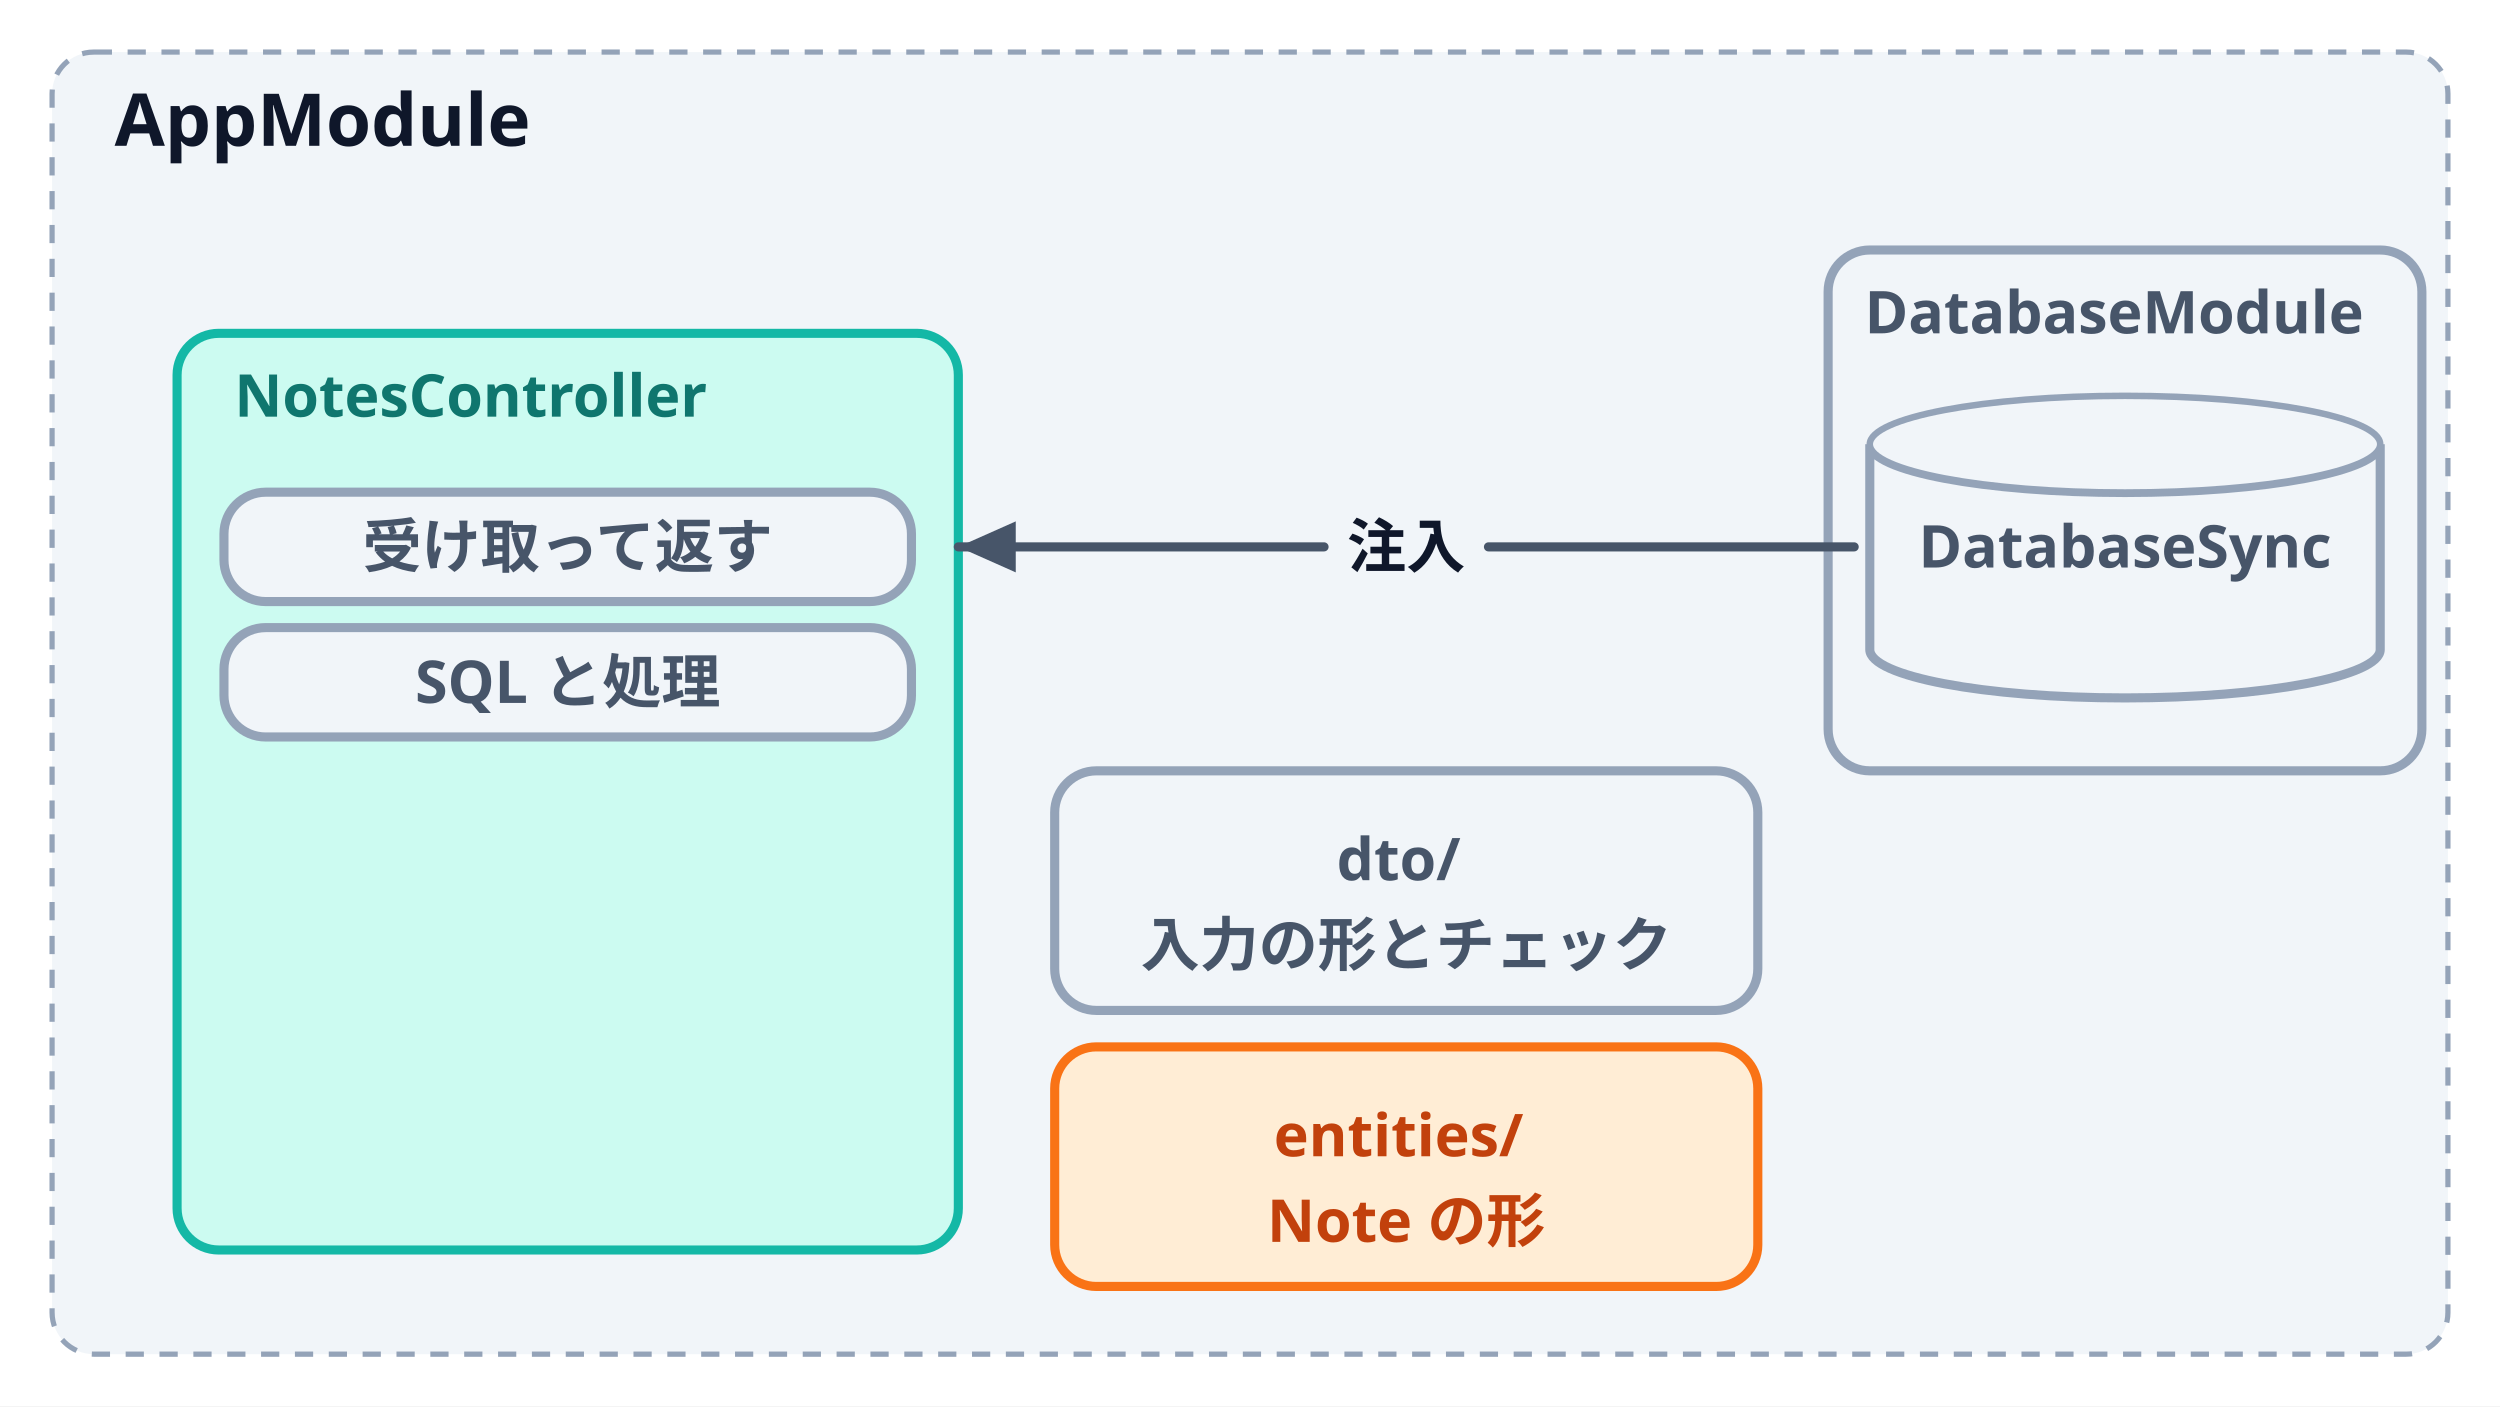
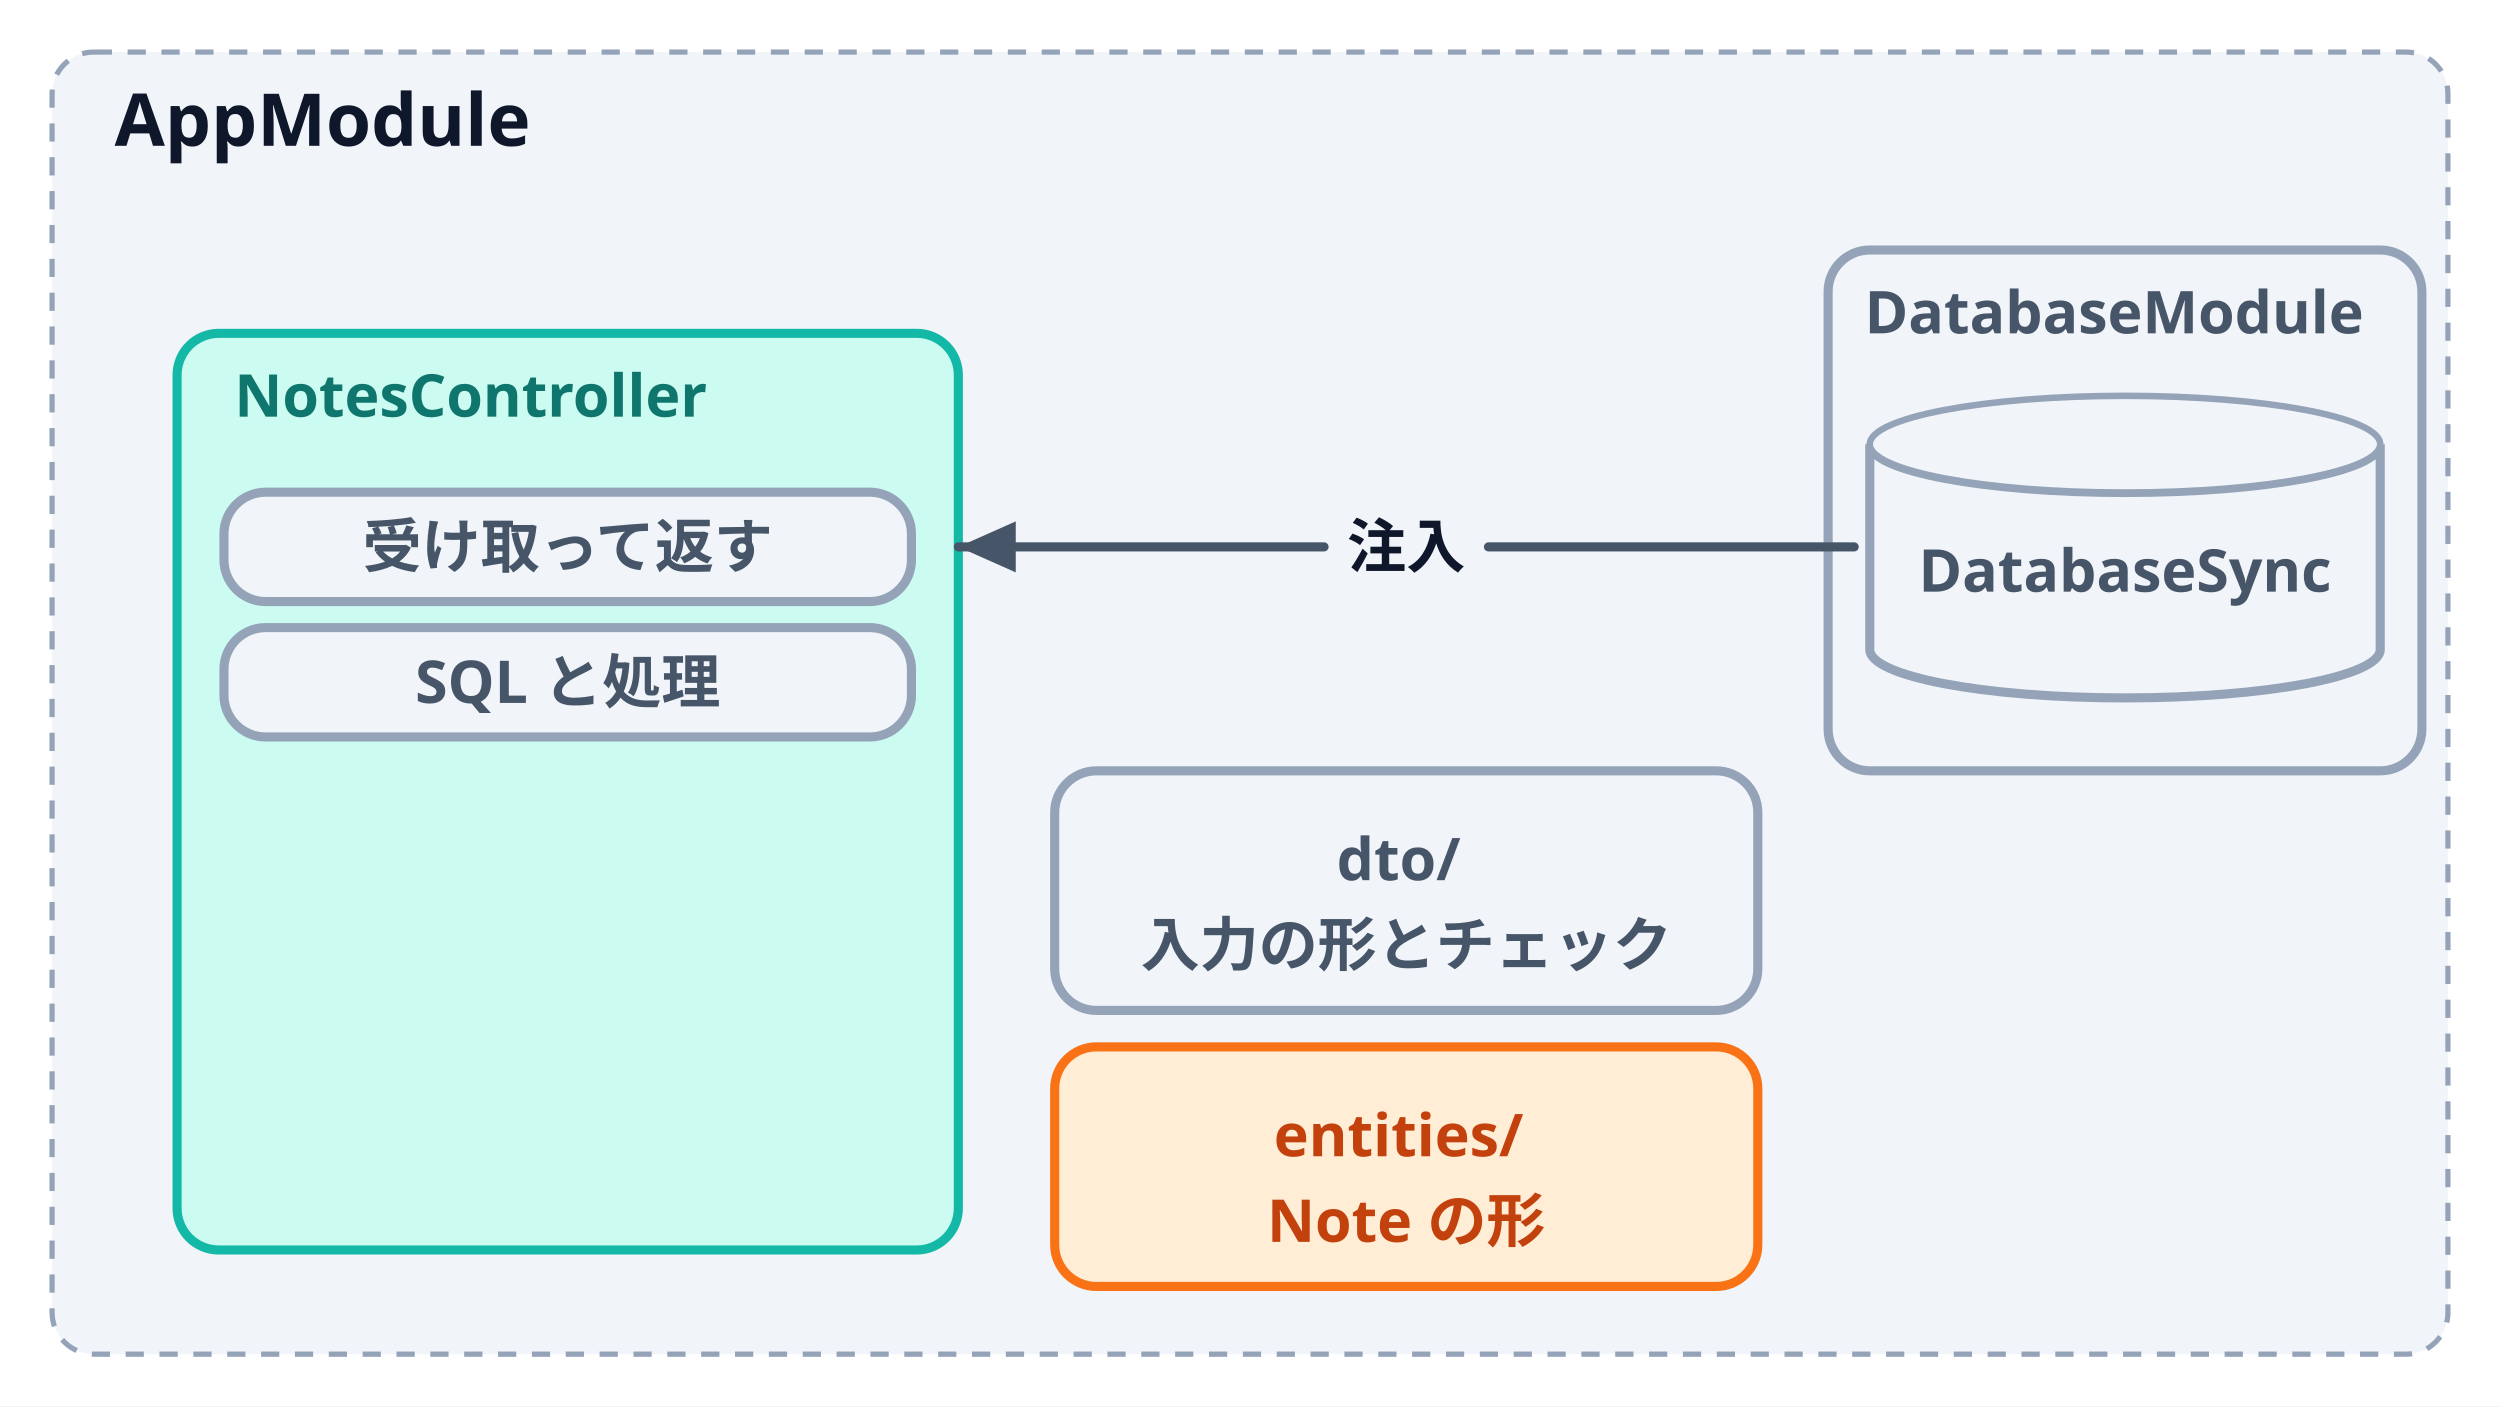
<svg xmlns="http://www.w3.org/2000/svg" width="960" height="540" viewBox="0 0 960 540" font-family="'Hiragino Sans','Noto Sans JP','Yu Gothic','Segoe UI',sans-serif">
  <defs>
    <marker id="aR" viewBox="0 0 10 10" refX="9" refY="5" markerWidth="7" markerHeight="7" orient="auto-start-reverse">
      <path d="M0 1 L9 5 L0 9 z" fill="#475569" />
    </marker>
    <marker id="aRsub" viewBox="0 0 10 10" refX="9" refY="5" markerWidth="7" markerHeight="7" orient="auto-start-reverse">
      <path d="M0 1 L9 5 L0 9 z" fill="#94a3b8" />
    </marker>
  </defs>
  <rect x="0" y="0" width="960" height="540" fill="#ffffff" />
  <rect x="20" y="20" width="920" height="500" rx="16" fill="#f1f5f9" stroke="#94a3b8" stroke-width="2.0" stroke-dasharray="7 6" />
  <text x="44" y="56" text-anchor="start" font-size="28.0" fill="#0f172a" font-weight="700">AppModule</text>
  <rect x="68" y="128" width="300" height="352" rx="16" fill="#ccfbf1" stroke="#14b8a6" stroke-width="3.5" />
  <text x="90" y="160" text-anchor="start" font-size="22.667" fill="#0f766e" font-weight="600">NotesController</text>
  <rect x="86" y="189" width="264" height="42" rx="16" fill="#f1f5f9" stroke="#94a3b8" stroke-width="3.5" />
  <text x="218" y="217.933" text-anchor="middle" font-size="22.667" fill="#475569" font-weight="600">受け取って返す</text>
  <rect x="86" y="241" width="264" height="42" rx="16" fill="#f1f5f9" stroke="#94a3b8" stroke-width="3.5" />
  <text x="218" y="269.933" text-anchor="middle" font-size="22.667" fill="#475569" font-weight="600">SQL と処理</text>
  <rect x="702" y="96" width="228" height="200" rx="16" fill="#f1f5f9" stroke="#94a3b8" stroke-width="3.5" />
  <text x="716" y="128" text-anchor="start" font-size="22.667" fill="#475569" font-weight="600">DatabaseModule</text>
  <path d="M718.0 170.56 A98.0 18.56 0 0 0 914.0 170.56 L914.0 249.44 A98.0 18.56 0 0 1 718.0 249.44 Z" fill="#f1f5f9" stroke="#94a3b8" stroke-width="3.5" />
  <ellipse cx="816.0" cy="170.56" rx="98.0" ry="18.56" fill="#f1f5f9" stroke="#94a3b8" stroke-width="2.5" />
-   <text x="816" y="217.933" text-anchor="middle" font-size="22.667" fill="#475569" font-weight="600">DatabaseSync</text>
+   <text x="816" y="227.213" text-anchor="middle" font-size="22.667" fill="#475569" font-weight="600">DatabaseSync</text>
  <rect x="405" y="296" width="270" height="92" rx="16" fill="#f1f5f9" stroke="#94a3b8" stroke-width="3.5" />
  <text x="540" y="338" text-anchor="middle" font-size="22.667" fill="#475569" font-weight="600">
    <tspan x="540" dy="0">dto/</tspan>
    <tspan x="540" dy="32.867">入力の形とチェック</tspan>
  </text>
  <rect x="405" y="402" width="270" height="92" rx="16" fill="#ffedd5" stroke="#f97316" stroke-width="3.5" />
  <text x="540" y="444" text-anchor="middle" font-size="22.667" fill="#c2410c" font-weight="600">
    <tspan x="540" dy="0">entities/</tspan>
    <tspan x="540" dy="32.867">Note の形</tspan>
  </text>
  <path d="M712.00 210.00 L571.57 210.00" fill="none" stroke="#475569" stroke-width="3.5" stroke-linecap="round" stroke-linejoin="round" />
  <path d="M508.43 210.00 L368.00 210.00" fill="none" stroke="#475569" stroke-width="3.5" stroke-linecap="round" stroke-linejoin="round" marker-end="url(#aR)" />
  <text x="540" y="217.933" text-anchor="middle" font-size="22.667" fill="#0f172a" font-weight="600">注入</text>
</svg>
